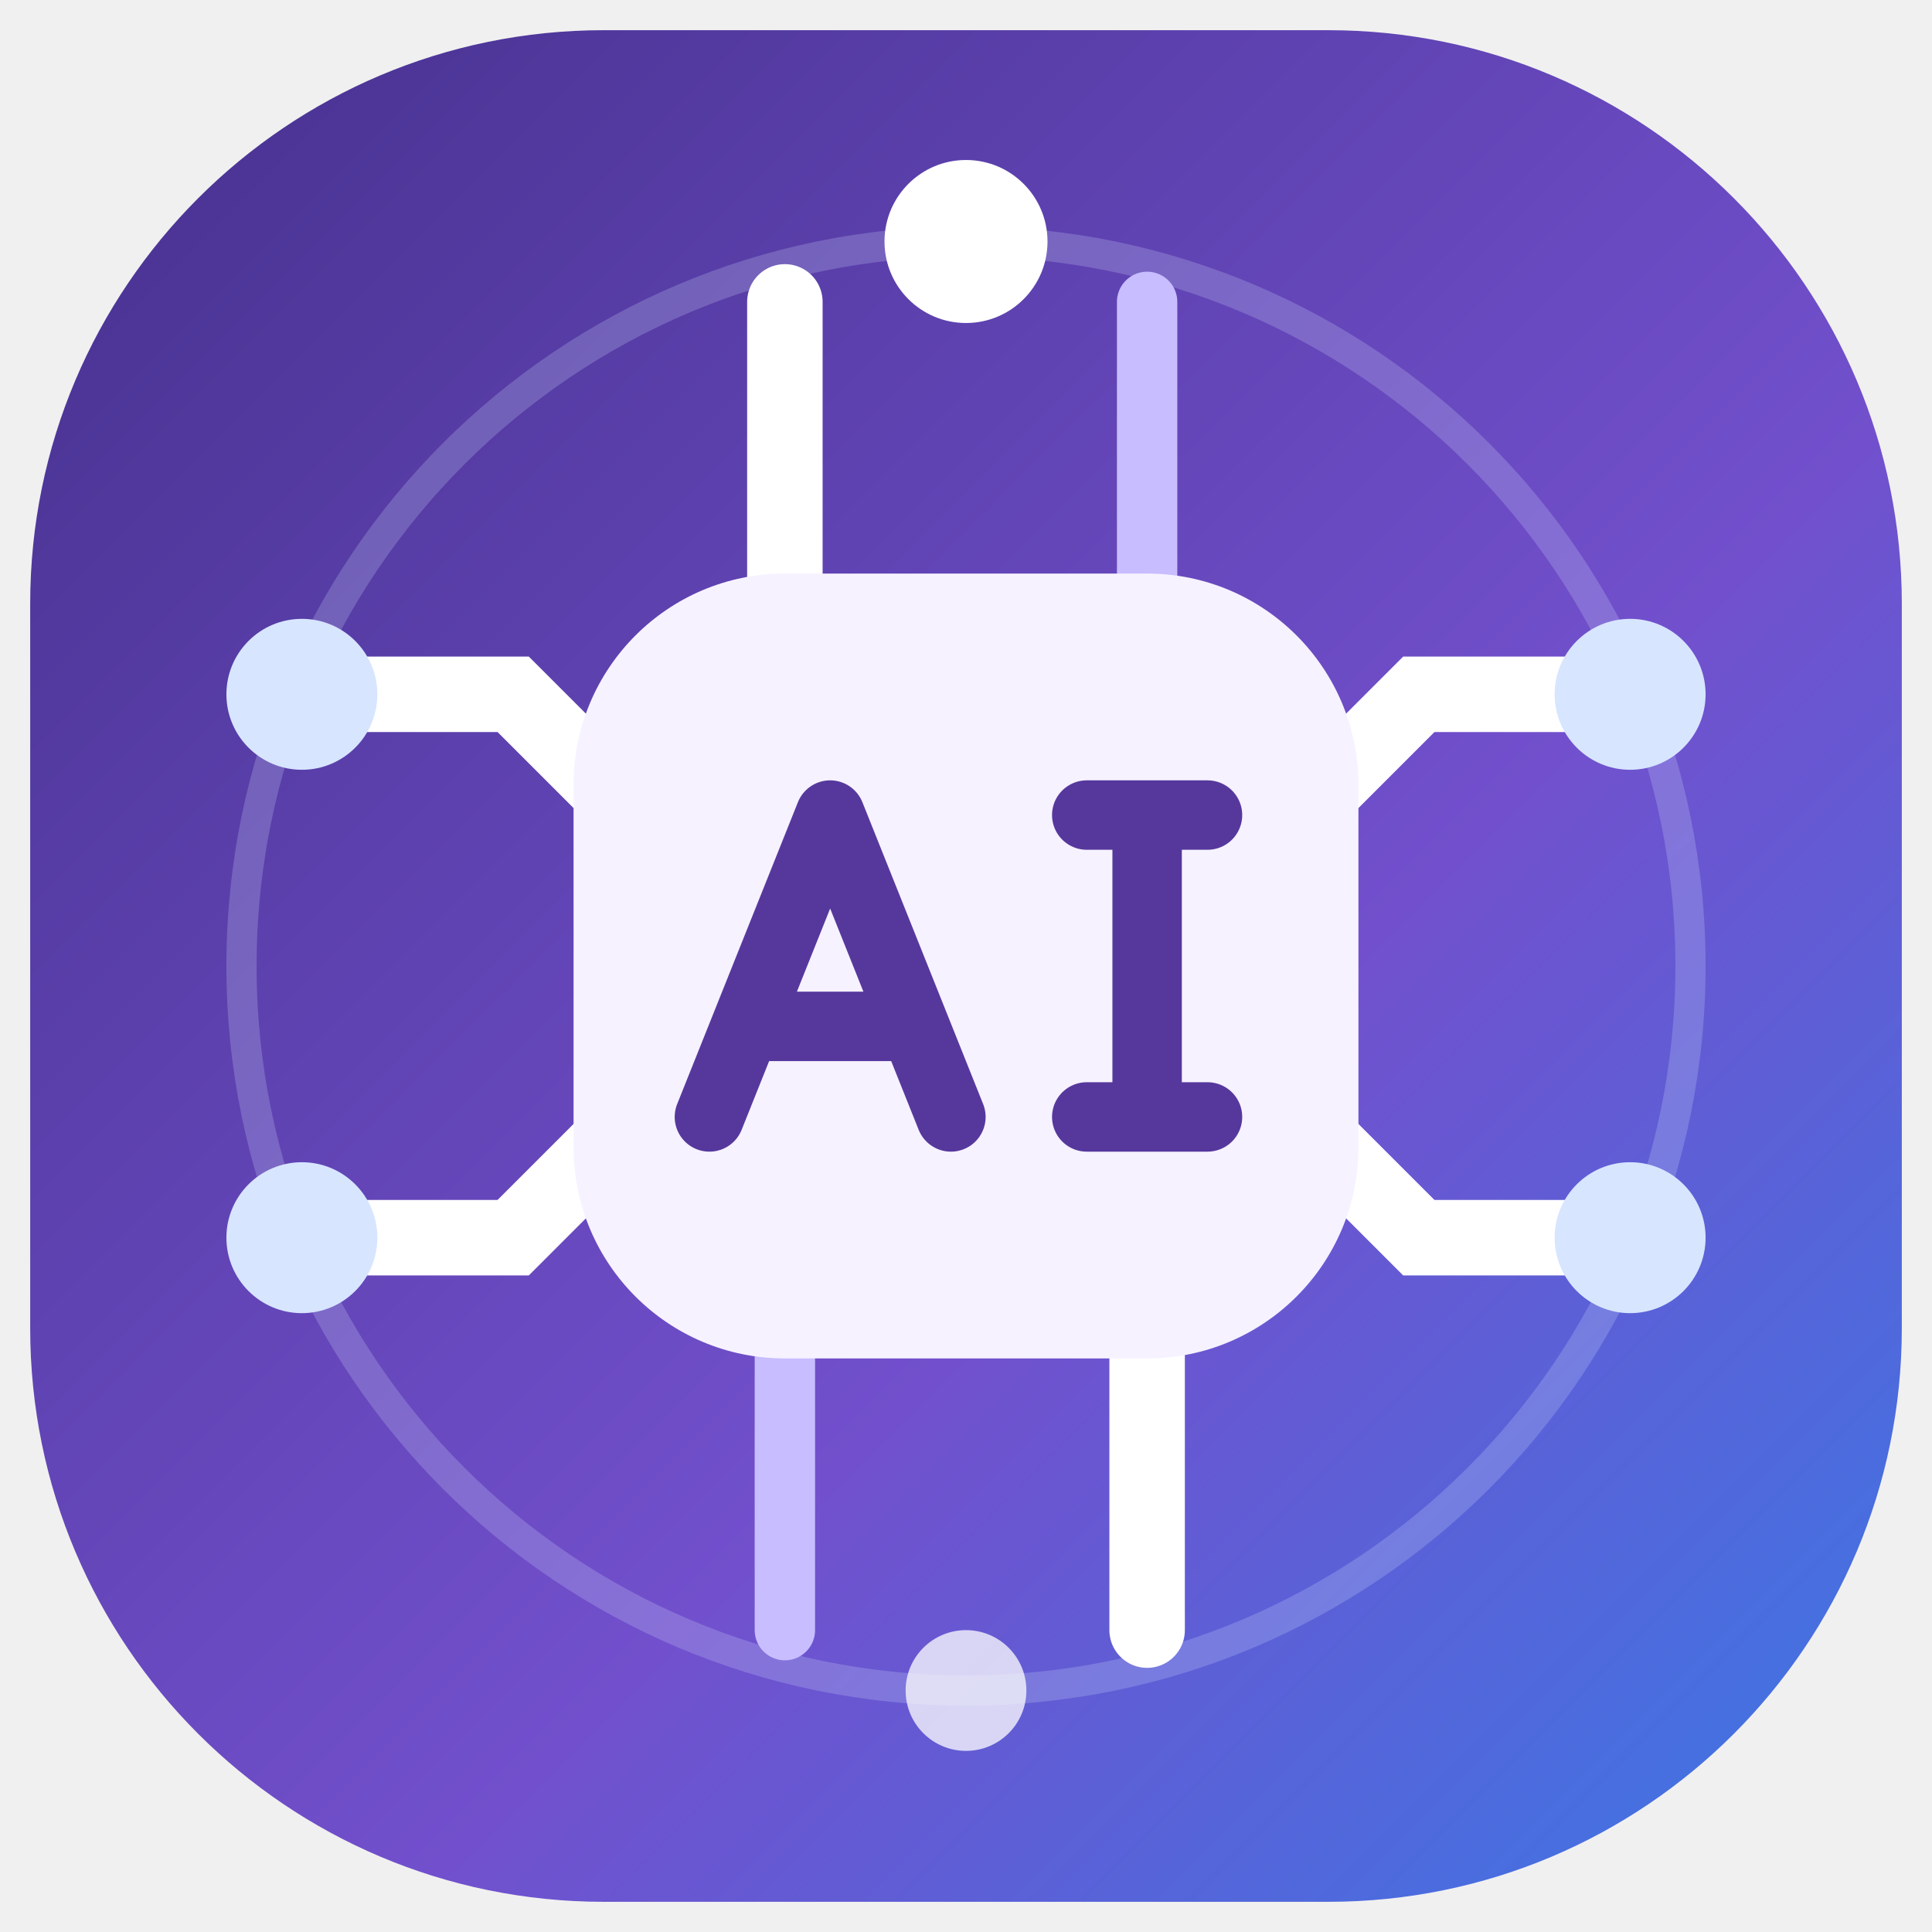
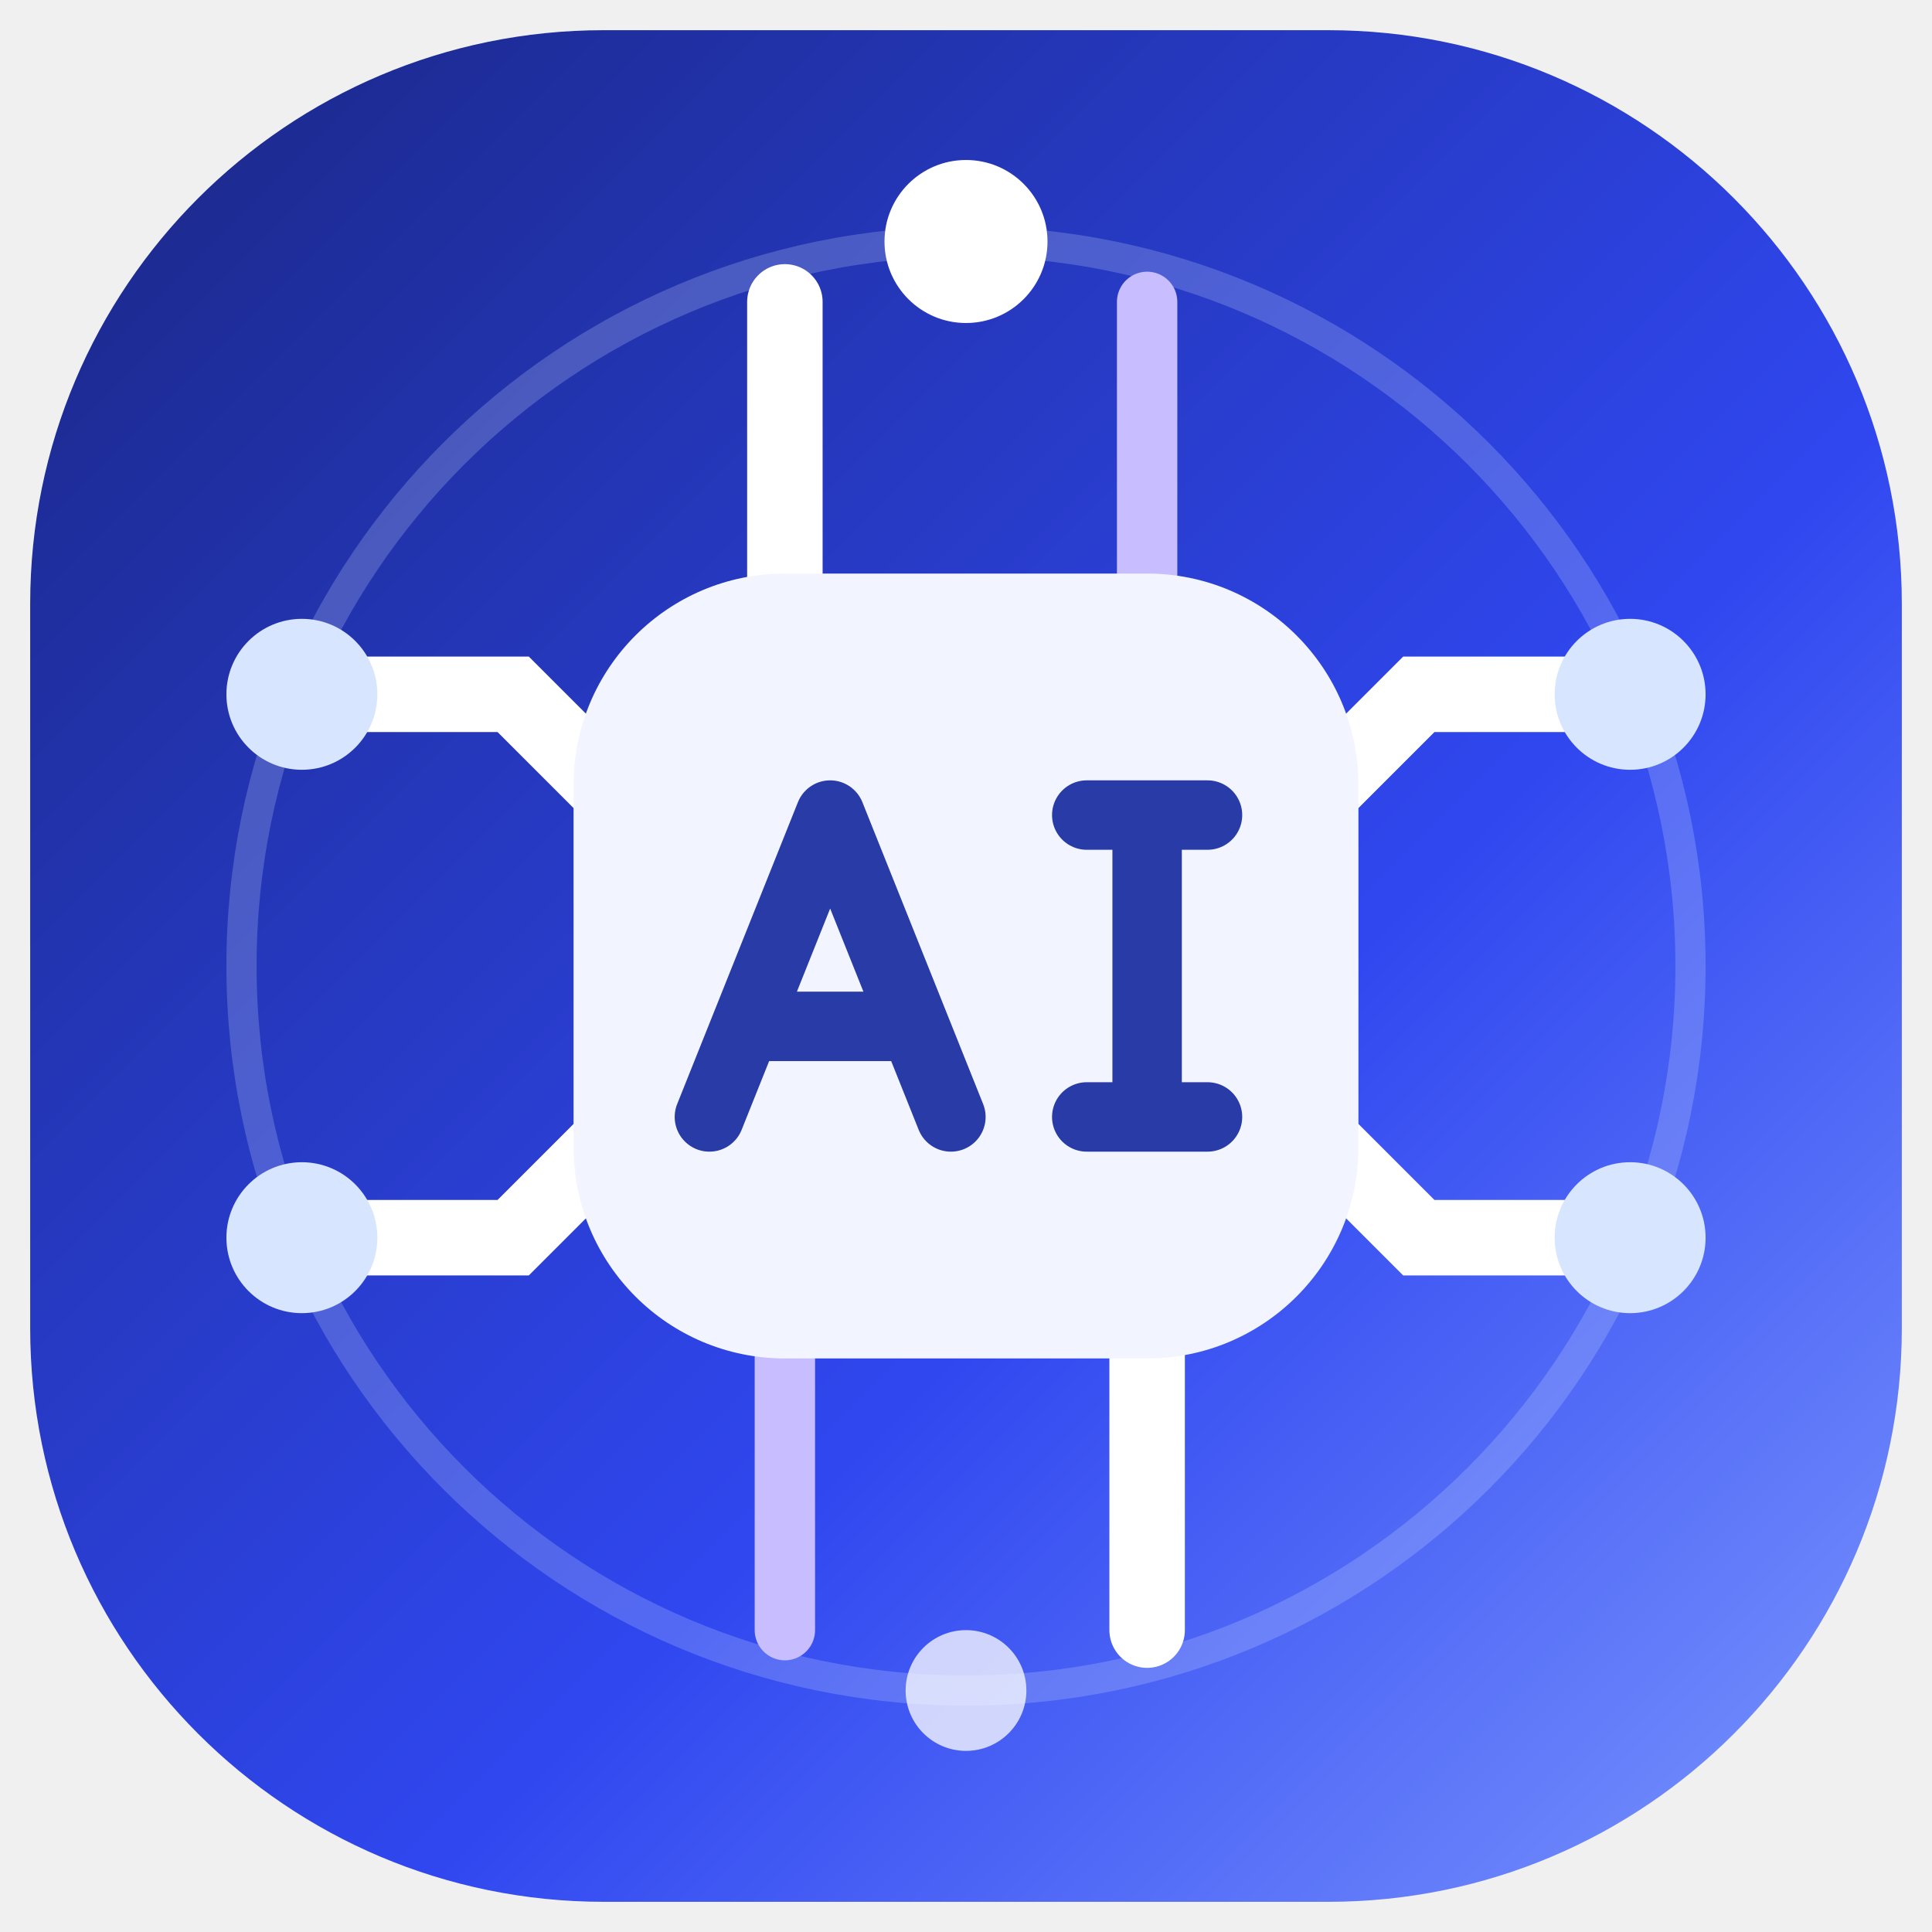
<svg xmlns="http://www.w3.org/2000/svg" class="brand-symbol " data-motion="off" viewBox="0 0 64 64" width="40" height="40" role="img" aria-label="ilearnai: a connected AI processor" focusable="false">
  <defs>
    <linearGradient id="brand-_R_0_" x1="0" y1="0" x2="1" y2="1">
-       <stop stop-color="#45308c" />
-       <stop offset=".6" stop-color="#7250cd" />
-       <stop offset="1" stop-color="#3979e6" />
+       <stop stop-color="#192682" />
+       <stop offset=".6" stop-color="#3047f0" />
+       <stop offset="1" stop-color="#7c97ff" />
    </linearGradient>
  </defs>
  <rect x="1" y="1" width="62" height="62" rx="19" fill="url(#brand-_R_0_)" />
  <circle cx="32" cy="32" r="24" fill="none" stroke="#d7e5ff" stroke-opacity=".22" />
  <path class="brand-circuit" d="M10 23H17L22 28M10 41H17L22 36M54 23H47L42 28M54 41H47L42 36M26 10V20M38 10V20M26 54V44M38 54V44" fill="none" stroke="#c8bdff" stroke-width="2" stroke-linecap="round" />
  <path class="brand-signal" d="M10 23H17L22 28M10 41H17L22 36M54 23H47L42 28M54 41H47L42 36M26 10V20M38 54V44" fill="none" stroke="#fff" stroke-width="2.5" stroke-linecap="round" />
  <g fill="#d7e5ff">
    <circle class="brand-node" cx="10" cy="23" r="2.5" />
    <circle class="brand-node" cx="54" cy="41" r="2.5" />
    <circle class="brand-node" cx="10" cy="41" r="2.5" />
    <circle class="brand-node" cx="54" cy="23" r="2.5" />
  </g>
  <g class="brand-chip">
-     <rect x="19" y="19" width="26" height="26" rx="7" fill="#f6f2ff" />
-     <path d="m23.5 37 4-10 4 10m-6.5-3h5M36 27h4m-2 0v10m-2 0h4" fill="none" stroke="#56389d" stroke-width="2.3" stroke-linecap="round" stroke-linejoin="round" />
+     <rect x="19" y="19" width="26" height="26" rx="7" fill="#f2f5ff" />
+     <path d="m23.5 37 4-10 4 10m-6.5-3h5M36 27h4m-2 0v10m-2 0h4" fill="none" stroke="#283ba7" stroke-width="2.3" stroke-linecap="round" stroke-linejoin="round" />
  </g>
  <g class="brand-orbit" fill="#fff">
    <circle cx="32" cy="8" r="2.7" />
    <circle cx="32" cy="56" r="2" opacity=".75" />
  </g>
</svg>
